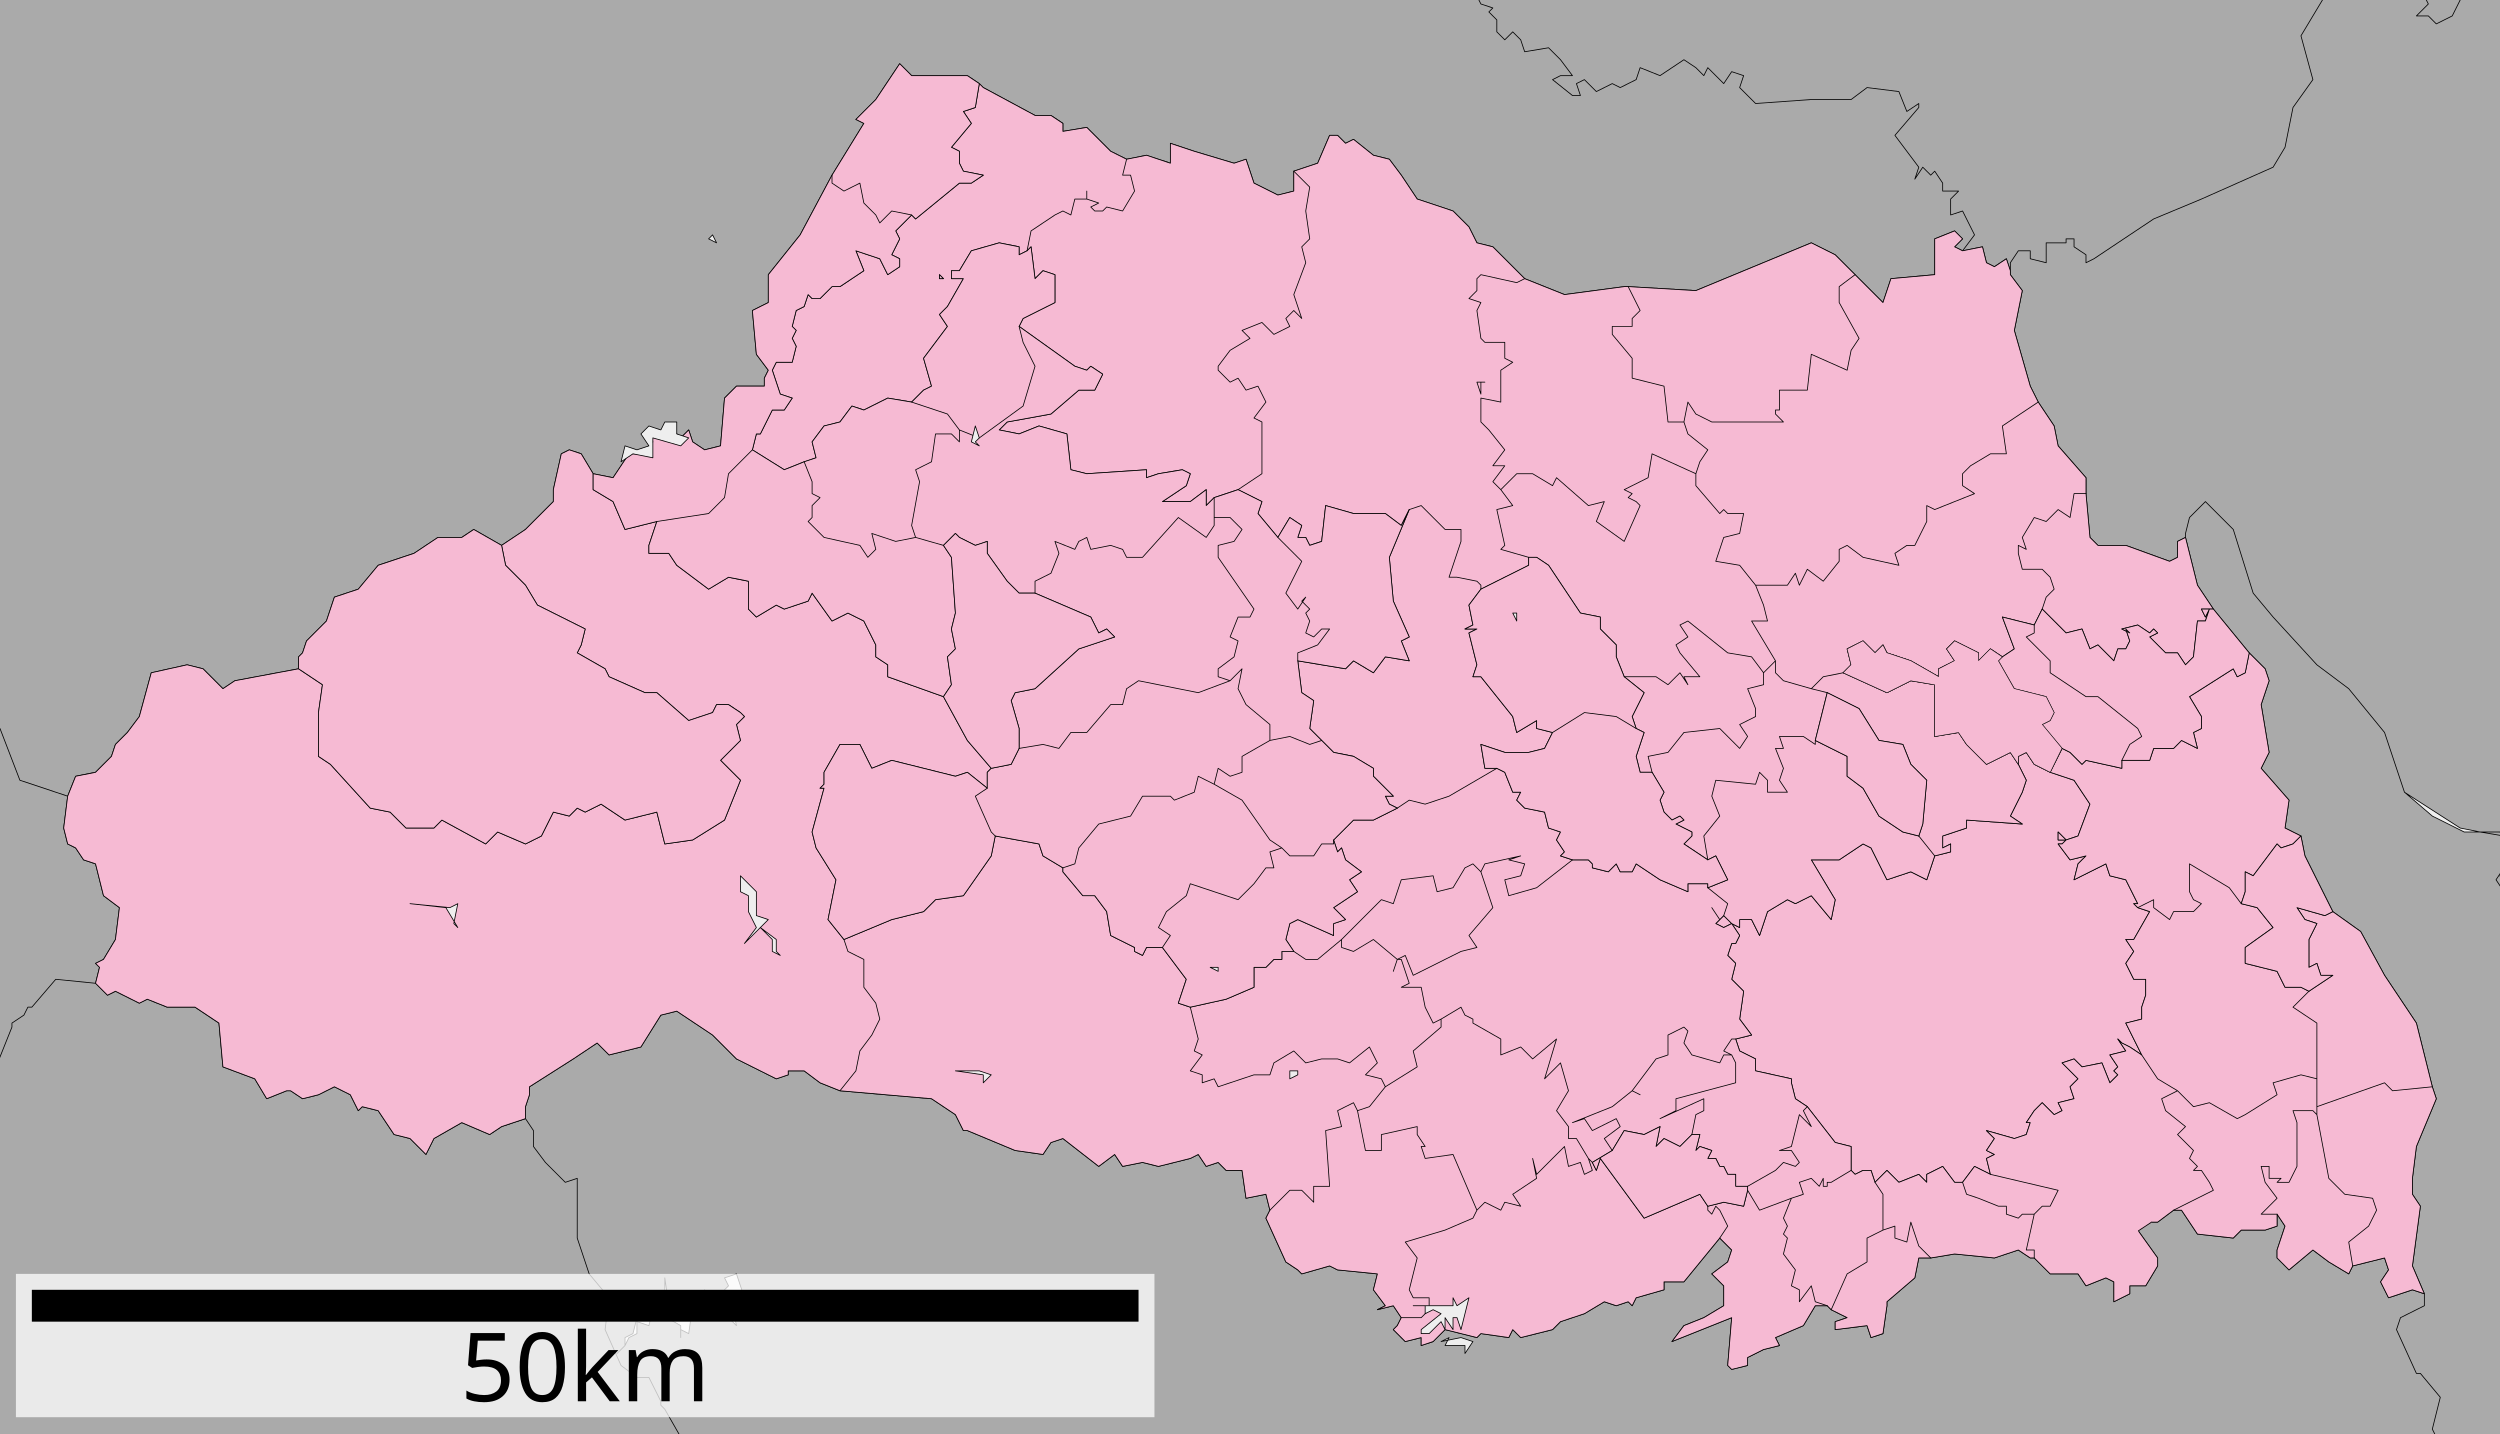
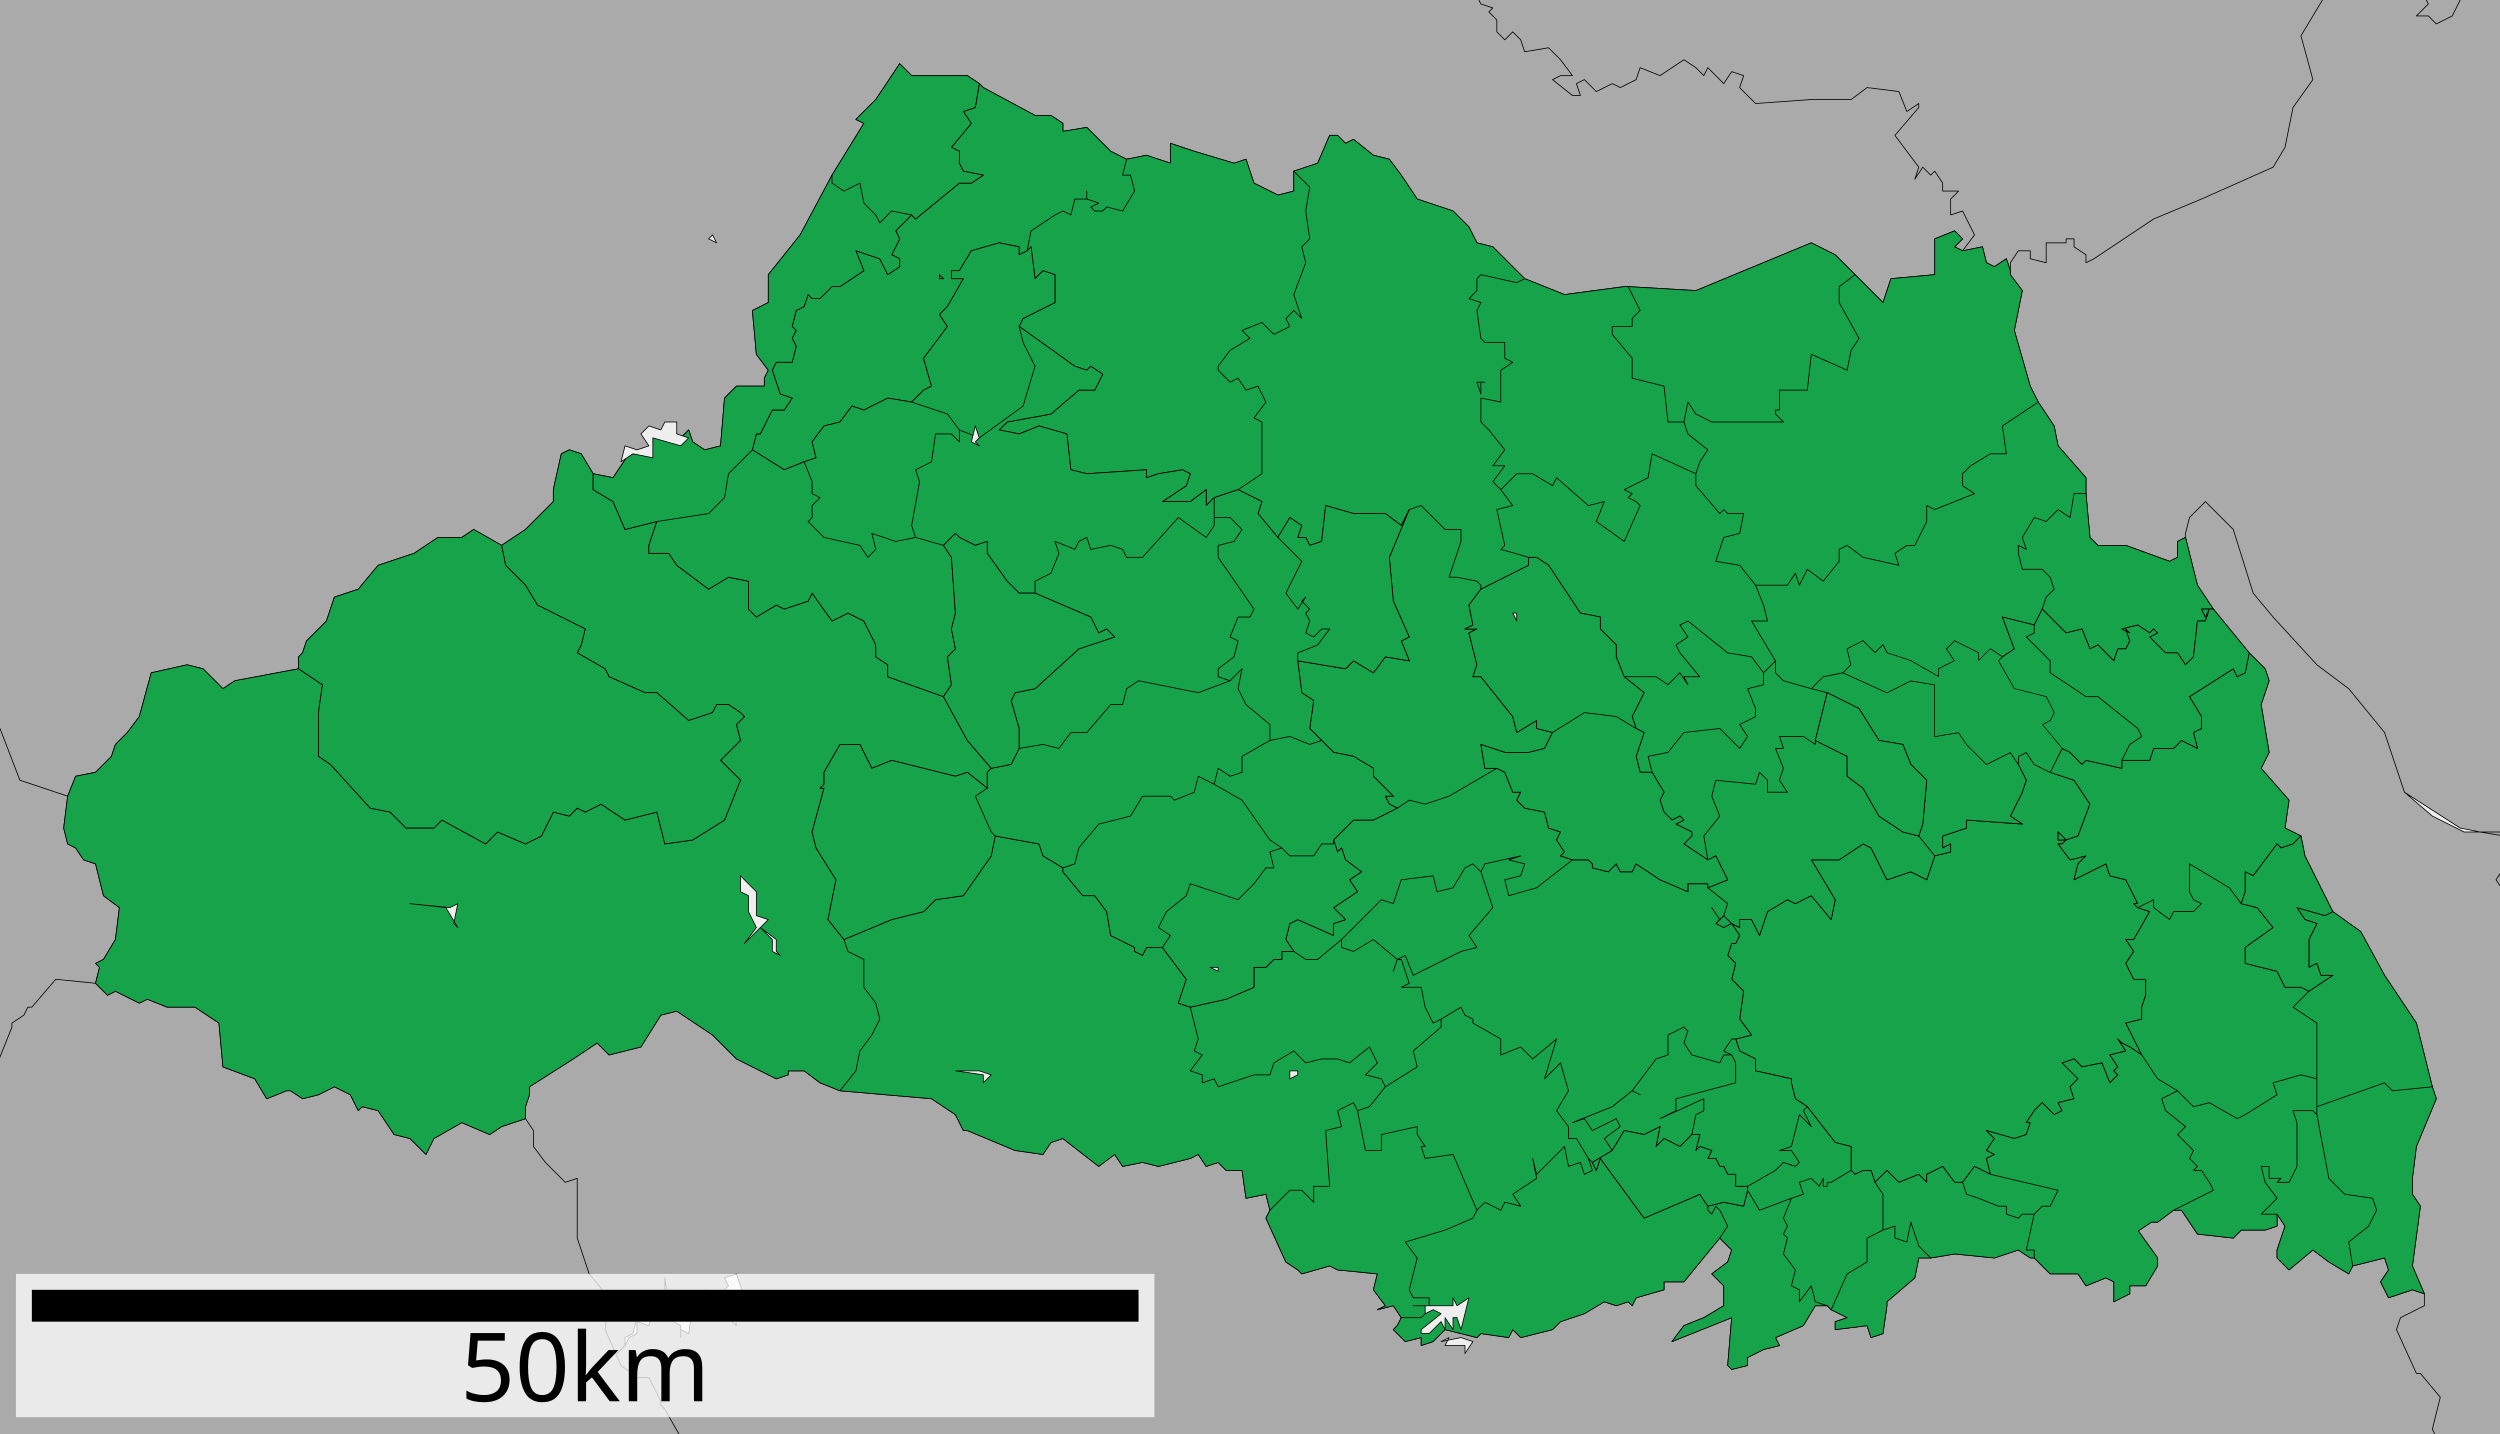
<svg xmlns="http://www.w3.org/2000/svg" width="628" height="360" version="1.1" id="svg3023">
  <defs id="defs3057" />
  <rect fill="#eeeeee" x="0" y="0" width="628" height="360" id="rect3029" />
  <g stroke="black" stroke-width="0.2" stroke-linejoin="round" id="g3031">
    <path fill="#aaaaaa" d="M616-1l2 1-2 4-4 2-2-2h-3l3-3-1-2h-25l-6 10 3 11-5 7-2 10-3 5-18 8-12 5-15 10-2 1v-2l-3-2v-2h-2v1h-5v5l-4-1v-2h-3l-2 3v2v1l3 4-2 10 4 14 2 4 4 6 1 5 7 8v4l1 11 2 2h7l11 4 2-1v-4l2-1v-1l1-4 4-4 7 7 5 16 5 6 11 12 8 6 9 11 5 15 14 9 5 1 6 1v1v-212zM629 218l-2 3 2 3zM609-1l1 2-3 3h3l2 2 4-2 2-4-2-1zM371-1l1 2 3 1-1 1 2 2v3l2 2 2-2 2 2 1 3 6-1 3 3 3 4h-3l-2 1 5 4h2l-1-3 2-1 3 3 4-2 2 1 4-2 1-3 5 2 6-4 3 2 2 2 1-2 4 4 2-3 3 1-1 3 4 4 14-1h10l4-3 8 1 2 5 3-2v1l-6 7 6 8-1 3 2-3 2 2 1-1 2 3v2h4l-2 2v4l3-1 1 2 2 4-3 4 5-1 1 4 2 1 3-2 1 3v-2l2-3h3v2l4 1v-5h5v-1h2v2l3 2v2l2-1 15-10 12-5 18-8 3-5 2-10 5-7-3-11 6-10zM-1 183h1l5 13 12 4 2-5 5-1 4-4 1-3 3-3 3-4 3-11 9-2 4 1 5 5 3-2 16-3v-3l1-1 1-3 5-5 2-6 6-2 5-6 9-3 6-4h6l3-2 7 4 6-4 7-7v-3l2-9 2-1 3 1 3 5 5 1 4-6h3l3-3-1-2 3 1 3-2 2 2 2-2 1 3 3 2 4-1 1-12 3-3h7v-2l1-2-3-4-1-11 4-2v-7l8-10 8-15 8-13-2-1 5-5 6-9 3 3h14l3 2 1 1 13 7h4l3 2v2l6-1 6 6 4 2 5-1 6 2v-5l3 1 3 1 10 3 3-1 2 6 6 3 4-1v-4v-1l6-2 3-7h2l2 2 2-1 5 4 4 1 3 4 4 6 9 3 4 4 2 4 4 1 8 8 10 4 15-2h1l17 1 29-12 6 3 5 5 7 7 2-6 11-1v-9l5-2 2 2-2 2 2 1 3-4-2-4-1-2-3 1v-4l2-2h-4v-2l-2-3-1 1-2-2-2 3 1-3-6-8 6-7v-1l-3 2-2-5-8-1-4 3h-10l-14 1-4-4 1-3-3-1-2 3-4-4-1 2-2-2-3-2-6 4-5-2-1 3-4 2-2-1-4 2-3-3-2 1 1 3h-2l-5-4 2-1h3l-3-4-3-3-6 1-1-3-2-2-2 2-2-2v-3l-2-2 1-1-3-1-1-2h-372zM629 223l-1-3 1-2v-7l-1-2h-5h-4l-8-4-7-6-5-15-9-11-8-6-11-12-5-6-5-16-7-7-4 4-1 4v1l3 12 4 6 9 11 4 4 1 3-2 6 2 12-2 4 7 8-1 7 4 2 1 5 7 14 7 5 6 11 8 12 4 16 1 3-5 12-1 8v4l2 3-2 15 3 7v3l-6 3-1 3 5 11h1l5 6-2 8 1 2h17zM612 361l-1-2 2-8-5-6h-1l-5-11 1-3 6-3v-3l-3-1-6 2-2-4 2-3-1-3-8 2-1 2-5-3-4-3-6 5-3-3v-2l2-6-2-3v3l-3 1h-6l-2 2-9-1-4-6h-2l-4 3h-2l-3 2 5 7v2l-3 5h-4v2l-4 2v-5l-2-1-5 2-2-3h-7l-4-4h-1l-3-2-6 2-10-1-6 1h-3l-1 5-7 6v1l-1 7-3 1-1-3-8 1v-2l3-1-4-2-1-1h-3l-3 5-7 3 1 2-4 1-4 2v2l-4 1-1-1 1-12-15 6 3-4 5-2 5-3v-5l-3-3 4-3 1-3-3-3-9 11h-5v2l-7 2-1 2-1-1-3 1-3-1-5 3-6 2-2 2-8 2-2-2-1 2-7-1-1 1-8-2-3 3-3 1v-2l-4 1-2-2-1-1 1-1 1-2-2-3-4 1 2-1-3-4 1-4-10-1-2-1-7 2-1-1-3-2-5-11 1-2-1-4-5 1-1-7h-4l-2-2-3 1-2-3-2 1-8 2-4-1-5 1-2-3-4 3-9-7-3 1-2 3-7-1-12-5h-1l-2-4-6-4-23-2-5-2-4-3h-4v1l-3 1-10-5-6-6-9-6-4 1-5 8-8 2-3-3-6 4-11 7v2l-1 3v3l2 3v4l3 4 5 5 3-1v15l3 9 5 6-1 8 4 9 4 3h3l3 6v1l1 1 4 7zM171 361l-4-7-1-1v-1l-3-6h-3l-4-3-4-9 1-8-5-6-3-9v-15l-3 1-5-5-3-4v-4l-2-3-6 2-3 2-7-3-7 4-2 4-1-1-3-3-4-1-4-6-4-1-1 1-2-4-4-2-4 2-4 1-3-2h-1l-5 2-3-5-8-3-1-11-6-4h-7l-5-2-2 1-6-3-2 1-3-3-10-1-6 7h-1l-1 2-3 2v1l-4 10v93zM-1 268l4-10v-1l3-2 1-2h1l6-7 10 1 1-4-1-1 2-1 3-5 1-8-4-3-2-8-3-1-2-3-2-1-1-4 1-8-12-4-5-13h-1z" id="path3033" />
-     <path fill="#f6bad3" d="M493 297l3-4 4 2-1-4 2-1-2-1 2-3-2-2 7 2 3-1 1-3h-1l2-3 2-2 3 3 2-1-1-2 4-1-1-3 2-2-4-4 3-1 2 2 5-1 2 5 2-2-1-1 1-1-2-3 4-1-2-3 1 1 2 1 3 2-4-8 4-1v-3l1-3v-4h-3l-2-4 2-3-2-3h2l4-7-3-1-1-1h1l-3-6-4-1-1-3-8 4 1-4 2-2-4 1-3-4h1l1-1h-2v-2l2 2 3-1 3-8-4-6-6-2-4-2-2-3-2 1v2l2 4-1 3-3 6 3 2-14-1v2l-6 2v3l2-1v2l-4 1-2 6-4-2-6 2-4-8-2-1-6 4h-7l6 10-1 5-5-6-4 2-2-1-5 3-2 6-2-4h-3v2l-2-1 2 3-1 2h-1l-1 3 2 2-1 4 3 3-1 7 3 4-4 1 1 3 4 2v3l9 2v1l1 4 3 2 7 9 4 1v6l1 1 2-1h2l1 3 3-3 3 3 5-2 2 2v-2l4-2 3 4zM433 230l-2 2 2 1 2-1z" id="path3035" />
-     <path fill="#f6bad3" d="M439 341l4-2 4-1-1-2 7-3 3-5h3l1 1 4 2-3 1v2l8-1 1 3 3-1 1-7v-1l7-6 1-5h3l6-1 10 1 6-2 3 2h1l4 4h7l2 3 5-2 2 1v5l4-2v-2h4l3-5v-2l-5-7 3-2h2l4-3h2l4 6 9 1 2-2h6l3-1v-3l2 3-2 6v2l3 3 6-5 4 3 5 3 1-2 8-2 1 3-2 3 2 4 6-2 3 1-3-7 2-15-2-3v-4l1-8 5-12-1-3-4-16-8-12-6-11-7-5-2 1-7-2 2 3 3 1-2 4v7l2-1 1 3h3l-6 4-2-1h-4l-2-4-8-2v-4l7-5-4-5-4-1 1-3v-5l2 1 6-8 1 1 3-1 2-2-4-2 1-7-7-8 2-4-2-12 2-6-1-3-4-4-1 5-2 1-1-2-11 7 3 5v3l-2 1 1 4-4-2-2 2h-5l-1 3h-7v2l-9-2-1 1-3-3-2-1-3 6 6 2 4 6-3 8-3 1-2-2v2h2l-1 1h-1l3 4 4-1-2 2-1 4 8-4 1 3 4 1 3 6h-1l1 1 3 1-4 7h-2l2 3-2 3 2 4h3v4l-1 3v3l-4 1 4 8-3-2-2-1-1-1 2 3-4 1 2 3-1 1 1 1-2 2-2-5-5 1-2-2-3 1 4 4-2 2 1 3-4 1 1 2-2 1-3-3-2 2-2 3h1l-1 3-3 1-7-2 2 2-2 3 2 1-2 1 1 4-4-2-3 4h-2l-3-4-4 2v2l-2-2-5 2-3-3-3 3-1-3h-2l-2 1-1-1v-6l-4-1-7-9-3-2-1-4v-1l-9-2v-3l-4-2-1-3 4-1-3-4 1-7-3-3 1-4-2-2 1-3h1l1-2-2-3-2 1-2-1 2-2 2 2 2 1v-2h3l2 4 2-6 5-3 2 1 4-2 5 6 1-5-6-10h7l6-4 2 1 4 8 6-2 4 2 2-6 4-1v-2l-2 1v-3l6-2v-2l14 1-3-2 3-6 1-3-2-4-2-3-6 3-5-5-2-3-6 1v-13l-6-1-6 3-11-5 2-2-1-4 4-2 3 3 2-2 1 2 6 2 7 4v-2l4-2-2-3 2-2 6 3v2l3-3 3 2 3-2-3-8 8 2 2-4 6 6 4-1 2 5 2-1 4 4 1-3h2l1-2-1-3 1 1-2-1 4-1 3 2 1-1 1 1-2 1 4 4h3l2 3 2-2 1-9h2l1-3-1 2-1-2h3l-4-6-3-12-2 1v4l-2 1-11-4h-7l-2-2-1-11v-4l-7-8-1-5-4-6-2-4-4-14 2-10-3-4v-1l-1-3-3 2-2-1-1-4-5 1-2-1 2-2-2-2-5 2v9l-11 1-2 6-7-7-5-5-6-3-29 12-17-1h-1l-15 2-10-4-8-8-4-1-2-4-4-4-9-3-4-6-3-4-4-1-5-4-2 1-2-2h-2l-3 7-6 2v1v4l-4 1-6-3-2-6-3 1-10-3-3-1-3-1v5l-6-2-5 1-4-2-6-6-6 1v-2l-3-2h-4l-13-7-1-1-1 6-3 1 2 3-5 6 2 1v3l1 2 5 1-3 2h-3l-11 9-1-1-4 4 1 2-2 4 2 1v2l-3 2-2-4-6-2 2 5-6 4h-2l-3 3h-2l-1-1-1 3-2 1-1 4 1 1-1 2 1 2-1 4h-4l-1 2 2 6 3 1-2 3h-3l-3 6h-1l-1 4 8 5 5-2 3-1-1-4 3-4 4-1 3-4 3 1 6-3 6 1 3-3 2-1-2-7 6-8-2-3 2-2 4-7h-3v-2h2l3-5 7-2 5 1v2l2-1 1-1 1 8 2-2 3 1v4v3l-8 4-1 2 14 10 3 1 1-1 3 2-2 4h-4l-7 6-11 2-2 2 5 1 5-2 7 2 1 9 4 1 15-1v2l3-1 6-1 2 1-1 3-6 4h7l4-3v4l2-2 6-2 6 3-1 3 5 6 3-5 3 2-1 3h2l1 2 3-1 1-9 7 2h8l4 3 2-4-5 12 1 11 4 9-2 1 2 5-6-1-3 4-5-3-2 2-12-2 1 8 3 2-1 7 3 3 3 3 5 1 5 3v2l5 5h-2l1 2 2 1-6 3h-5l-5 5 1 3 1-1 1 3 4 3-3 2 2 3-6 4 3 3-3 1v3l-9-4-2 1-1 4 2 3h-3v2h-2l-2 2h-3v5l-7 3-9 2-3-1 2-6-6-8h-4l-1 2-2-1v-1l-6-3-1-6-3-4h-3l-5-6v-1l-5-3-1-3-11-2-1 5-7 10-7 1-3 3-8 2-12 5-4-5 2-10-5-8-1-4 3-11h-1l1-1v-3l4-7h3h2l3 6 5-2 16 4 3-1 5 4v-4l1-1-6-7-6-11-14-5v-3l-3-2v-3l-3-6-4-2-4 2-5-7-1 2-6 2-2-1-5 3-2-2v-7l-5-1-5 3-8-6-2-3h-5v-2l2-6-8 2-3-7-5-3v-2v-2l-3-5-3-1-2 1-2 9v3l-7 7-6 4 1 5 5 5 3 5 12 6-1 4-1 2 7 4 1 2 9 4h3l8 7 6-2 1-2h3l3 2 1 1-2 2 1 4-5 5 5 5-4 10-8 5-7 1-2-8-8 2-6-4-4 2-2-1-2 2-4-1-3 6-4 2-7-3-3 3-11-6-2 2h-7l-4-4-5-1-10-11-3-2v-11l1-7-6-4-16 3-3 2-5-5-4-1-9 2-3 11-3 4-3 3-1 3-4 4-5 1-2 5-1 8 1 4 2 1 2 3 3 1 2 8 4 3-1 8-3 5-2 1 1 1-1 4 3 3 2-1 6 3 2-1 5 2h7l6 4 1 11 8 3 3 5 5-2h1l3 2 4-1 4-2 4 2 2 4 1-1 4 1 4 6 4 1 3 3 1 1 2-4 7-4 7 3 3-2 6-2v-3l1-3v-2l11-7 6-4 3 3 8-2 5-8 4-1 9 6 6 6 10 5 3-1v-1h4l4 3 5 2 23 2 6 4 2 4h1l12 5 7 1 2-3 3-1 9 7 4-3 2 3 5-1 4 1 8-2 2-1 2 3 3-1 2 2h4l1 7 5-1 1 4-1 2 5 11 3 2 1 1 7-2 2 1 10 1-1 4 3 4-2 1 4-1 2 3-1 2-1 1 1 1 2 2 4-1v2l3-1 3-3 8 2 1-1 7 1 1-2 2 2 8-2 2-2 6-2 5-3 3 1 3-1 1 1 1-2 7-2v-2h5l9-11 3 3-1 3-4 3 3 3v5l-5 3-5 2-3 4 15-6-1 12 1 1 4-1zM439 299l-1 4-5-1-4 1-2-3-14 6-11-15-1 3-1-2 5-3 3-5 5 1 4-2-1 5 2-2 4 2 3-3h2l-1 4 1-1 3 1-1 2h2l1 2h1l1 2h2v3h3zM429 216l2-1 3 6-5 2v-1h-5v2l-7-3-6-4-1 2h-3l-1-2-2 2-4-1v-1l-1-1h-4l-3-1 1-1-2-3 1-2-3-1-1-4-5-1-2-2 1-2h-2l-2-5-2-1h-3l-1-6 6 2h6l4-1 2-4-4-1v-2l-5 3-1-4-8-10h-2l1-3-2-8 2-1h-3l2-1-1-5 3-4 12-6v-2h2l3 2 8 12 5 1v3l4 4v3l2 5 5 4-3 6 1 3 2 1-2 6 1 4h3l3 5-1 2 1 3 2 2 2-1 1 1-2 1 4 2v1l-2 2zM482 210l-4-1-6-4-4-7-4-3v-5l-8-4 3-12 8 4 5 8 6 1 2 5 4 4-1 11zM236 69l1 1h-1z" id="path3037" />
-     <path fill="#f6bad3" d="M429 303l4-1 5 1 1-4v-1h-3v-3h-2l-1-2h-1l-1-2h-2l1-2-3-1-1 1 1-4h-2l-3 3-4-2-2 2 1-5-4 2-5-1-3 5-5 3 1 2 1-3 11 15 14-6zM315 248v-5h3l2-2h2v-2h3l-2-3 1-4 2-1 9 4v-3l3-1-3-3 6-4-2-3 3-2-4-3-1-3-1 1-1-3 5-5h5l6-3-2-1-1-2h2l-5-5v-2l-5-3-5-1-3-3-3-3 1-7-3-2-1-8 12 2 2-2 5 3 3-4 6 1-2-5 2-1-4-9-1-11 5-12-2 4-4-3h-8l-7-2-1 9-3 1-1-2h-2l1-3-3-2-3 5-5-6 1-3-6-3-6 2-2 2v-4l-4 3h-7l6-4 1-3-2-1-6 1-3 1v-2l-15 1-4-1-1-9-7-2-5 2-5-1 2-2 11-2 7-6h4l2-4-3-2-1 1-3-1-14-10 1-2 8-4v-3v-4l-3-1-2 2-1-8-1 1-2 1v-2l-5-1-7 2-3 5h-2v2h3l-4 7-2 2 2 3-6 8 2 7-2 1-3 3-6-1-6 3-3-1-3 4-4 1-3 4 1 4-3 1-5 2-8-5 1-4h1l3-6h3l2-3-3-1-2-6 1-2h4l1-4-1-2 1-2-1-1 1-4 2-1 1-3 1 1h2l3-3h2l6-4-2-5 6 2 2 4 3-2v-2l-2-1 2-4-1-2 4-4 1 1 11-9h3l3-2-5-1-1-2v-3l-2-1 5-6-2-3 3-1 1-6-3-2h-14l-3-3-6 9-5 5 2 1-8 13-8 15-8 10v7l-4 2 1 11 3 4-1 2v2h-7l-3 3-1 12-4 1-3-2-1-3-2 2-2-2-3 2-3-1 1 2-3 3h-3l-4 6-5-1v2v2l5 3 3 7 8-2-2 6v2h5l2 3 8 6 5-3 5 1v7l2 2 5-3 2 1 6-2 1-2 5 7 4-2 4 2 3 6v3l3 2v3l14 5 2-3-1-7 2-2-1-5 1-4-1-14-2-3 3-3 1 1 4 2 3-1v3l5 7 3 3h4l14 6 2 4 2-1 2 2-9 3-11 10-5 1-1 2 2 7v5l-2 4-5 1-1 1v4l-5-4-3 1-16-4-5 2-3-6h-2h-3l-4 7v3l-1 1h1l-3 11 1 4 5 8-2 10 4 5 12-5 8-2 3-3 7-1 7-10 1-5 11 2 1 3 5 3v1l5 6h3l3 4 1 6 6 3v1l2 1 1-2h4l6 8-2 6 3 1 9-2zM580 249l6-4h-3l-1-3-2 1v-7l2-4-3-1-2-3 7 2 2-1-7-14-1-5-2 2-3 1-1-1-6 8-2-1v5l-1 3 4 1 4 5-7 5v4l8 2 2 4h4zM429 223l5-2-3-6-2 1-6-4 2-2v-1l-4-2 2-1-1-1-2 1-2-2-1-3 1-2-3-5h-3l-1-4 2-6-2-1-1-3 3-6-5-4-2-5v-3l-4-4v-3l-5-1-8-12-3-2h-2v2l-12 6-3 4 1 5-2 1h3l-2 1 2 8-1 3h2l8 10 1 4 5-3v2l4 1-2 4-4 1h-6l-6-2 1 6h3l2 1 2 5h2l-1 2 2 2 5 1 1 4 3 1-1 2 2 3-1 1 3 1h4l1 1v1l4 1 2-2 1 2h3l1-2 6 4 7 3v-2h5zM482 210l1-3 1-11-4-4-2-5-6-1-5-8-8-4-3 12 8 4v5l4 3 4 7 6 4zM515 194l3-6 2 1 3 3 1-1 9 2v-2h7l1-3h5l2-2 4 2-1-4 2-1v-3l-3-5 11-7 1 2 2-1 1-5-9-11h-3l1 2 1-2-1 3h-2l-1 9-2 2-2-3h-3l-4-4 2-1-1-1-1 1-3-2-4 1 2 1-1-1 1 3-1 2h-2l-1 3-4-4-2 1-2-5-4 1-6-6-2 4-8-2 3 8-3 2-3-2-3 3v-2l-6-3-2 2 2 3-4 2v2l-7-4-6-2-1-2-2 2-3-3-4 2 1 4-2 2 11 5 6-3 6 1v13l6-1 2 3 5 5 6-3 2 3v-2l2-1 2 3zM75 168l6 4-1 7v11l3 2 10 11 5 1 4 4h7l2-2 11 6 3-3 7 3 4-2 3-6 4 1 2-2 2 1 4-2 6 4 8-2 2 8 7-1 8-5 4-10-5-5 5-5-1-4 2-2-1-1-3-2h-3l-1 2-6 2-8-7h-3l-9-4-1-2-7-4 1-2 1-4-12-6-3-5-5-5-1-5-7-4-3 2h-6l-6 4-9 3-5 6-6 2-2 6-5 5-1 3-1 1zM236 69v1h1z" id="path3039" />
-     <path fill="#f6bad3" d="M256 188v-5l-2-7 1-2 5-1 11-10 9-3-2-2-2 1-2-4-14-6h-4l-3-3-5-7v-3l-3 1-4-2-1-1-3 3 2 3 1 14-1 4 1 5-2 2 1 7-2 3 6 11 6 7 5-1z" id="path3041" />
+     <path fill="#16a34a" d="M493 297l3-4 4 2-1-4 2-1-2-1 2-3-2-2 7 2 3-1 1-3h-1l2-3 2-2 3 3 2-1-1-2 4-1-1-3 2-2-4-4 3-1 2 2 5-1 2 5 2-2-1-1 1-1-2-3 4-1-2-3 1 1 2 1 3 2-4-8 4-1v-3l1-3v-4h-3l-2-4 2-3-2-3h2l4-7-3-1-1-1h1l-3-6-4-1-1-3-8 4 1-4 2-2-4 1-3-4h1l1-1h-2v-2l2 2 3-1 3-8-4-6-6-2-4-2-2-3-2 1v2l2 4-1 3-3 6 3 2-14-1v2l-6 2v3l2-1v2l-4 1-2 6-4-2-6 2-4-8-2-1-6 4h-7l6 10-1 5-5-6-4 2-2-1-5 3-2 6-2-4h-3v2l-2-1 2 3-1 2h-1l-1 3 2 2-1 4 3 3-1 7 3 4-4 1 1 3 4 2v3l9 2v1l1 4 3 2 7 9 4 1v6l1 1 2-1h2l1 3 3-3 3 3 5-2 2 2v-2l4-2 3 4zM433 230l-2 2 2 1 2-1z" id="path3035" />
+     <path fill="#16a34a" d="M439 341l4-2 4-1-1-2 7-3 3-5h3l1 1 4 2-3 1v2l8-1 1 3 3-1 1-7v-1l7-6 1-5h3l6-1 10 1 6-2 3 2h1l4 4h7l2 3 5-2 2 1v5l4-2v-2h4l3-5v-2l-5-7 3-2h2l4-3h2l4 6 9 1 2-2h6l3-1v-3l2 3-2 6v2l3 3 6-5 4 3 5 3 1-2 8-2 1 3-2 3 2 4 6-2 3 1-3-7 2-15-2-3v-4l1-8 5-12-1-3-4-16-8-12-6-11-7-5-2 1-7-2 2 3 3 1-2 4v7l2-1 1 3h3l-6 4-2-1h-4l-2-4-8-2v-4l7-5-4-5-4-1 1-3v-5l2 1 6-8 1 1 3-1 2-2-4-2 1-7-7-8 2-4-2-12 2-6-1-3-4-4-1 5-2 1-1-2-11 7 3 5v3l-2 1 1 4-4-2-2 2h-5l-1 3h-7v2l-9-2-1 1-3-3-2-1-3 6 6 2 4 6-3 8-3 1-2-2v2h2l-1 1h-1l3 4 4-1-2 2-1 4 8-4 1 3 4 1 3 6h-1l1 1 3 1-4 7h-2l2 3-2 3 2 4h3v4l-1 3v3l-4 1 4 8-3-2-2-1-1-1 2 3-4 1 2 3-1 1 1 1-2 2-2-5-5 1-2-2-3 1 4 4-2 2 1 3-4 1 1 2-2 1-3-3-2 2-2 3h1l-1 3-3 1-7-2 2 2-2 3 2 1-2 1 1 4-4-2-3 4h-2l-3-4-4 2v2l-2-2-5 2-3-3-3 3-1-3h-2l-2 1-1-1v-6l-4-1-7-9-3-2-1-4v-1l-9-2v-3l-4-2-1-3 4-1-3-4 1-7-3-3 1-4-2-2 1-3h1l1-2-2-3-2 1-2-1 2-2 2 2 2 1v-2h3l2 4 2-6 5-3 2 1 4-2 5 6 1-5-6-10h7l6-4 2 1 4 8 6-2 4 2 2-6 4-1v-2l-2 1v-3l6-2v-2l14 1-3-2 3-6 1-3-2-4-2-3-6 3-5-5-2-3-6 1v-13l-6-1-6 3-11-5 2-2-1-4 4-2 3 3 2-2 1 2 6 2 7 4v-2l4-2-2-3 2-2 6 3v2l3-3 3 2 3-2-3-8 8 2 2-4 6 6 4-1 2 5 2-1 4 4 1-3h2l1-2-1-3 1 1-2-1 4-1 3 2 1-1 1 1-2 1 4 4h3l2 3 2-2 1-9h2l1-3-1 2-1-2h3l-4-6-3-12-2 1v4l-2 1-11-4h-7l-2-2-1-11v-4l-7-8-1-5-4-6-2-4-4-14 2-10-3-4v-1l-1-3-3 2-2-1-1-4-5 1-2-1 2-2-2-2-5 2v9l-11 1-2 6-7-7-5-5-6-3-29 12-17-1h-1l-15 2-10-4-8-8-4-1-2-4-4-4-9-3-4-6-3-4-4-1-5-4-2 1-2-2h-2l-3 7-6 2v1v4l-4 1-6-3-2-6-3 1-10-3-3-1-3-1v5l-6-2-5 1-4-2-6-6-6 1v-2l-3-2h-4l-13-7-1-1-1 6-3 1 2 3-5 6 2 1v3l1 2 5 1-3 2h-3l-11 9-1-1-4 4 1 2-2 4 2 1v2l-3 2-2-4-6-2 2 5-6 4h-2l-3 3h-2l-1-1-1 3-2 1-1 4 1 1-1 2 1 2-1 4h-4l-1 2 2 6 3 1-2 3h-3l-3 6h-1l-1 4 8 5 5-2 3-1-1-4 3-4 4-1 3-4 3 1 6-3 6 1 3-3 2-1-2-7 6-8-2-3 2-2 4-7h-3v-2h2l3-5 7-2 5 1v2l2-1 1-1 1 8 2-2 3 1v4v3l-8 4-1 2 14 10 3 1 1-1 3 2-2 4h-4l-7 6-11 2-2 2 5 1 5-2 7 2 1 9 4 1 15-1v2l3-1 6-1 2 1-1 3-6 4h7l4-3v4l2-2 6-2 6 3-1 3 5 6 3-5 3 2-1 3h2l1 2 3-1 1-9 7 2h8l4 3 2-4-5 12 1 11 4 9-2 1 2 5-6-1-3 4-5-3-2 2-12-2 1 8 3 2-1 7 3 3 3 3 5 1 5 3v2l5 5h-2l1 2 2 1-6 3h-5l-5 5 1 3 1-1 1 3 4 3-3 2 2 3-6 4 3 3-3 1v3l-9-4-2 1-1 4 2 3h-3v2h-2l-2 2h-3v5l-7 3-9 2-3-1 2-6-6-8h-4l-1 2-2-1v-1l-6-3-1-6-3-4h-3l-5-6v-1l-5-3-1-3-11-2-1 5-7 10-7 1-3 3-8 2-12 5-4-5 2-10-5-8-1-4 3-11h-1l1-1v-3l4-7h3h2l3 6 5-2 16 4 3-1 5 4v-4l1-1-6-7-6-11-14-5v-3l-3-2v-3l-3-6-4-2-4 2-5-7-1 2-6 2-2-1-5 3-2-2v-7l-5-1-5 3-8-6-2-3h-5v-2l2-6-8 2-3-7-5-3v-2v-2l-3-5-3-1-2 1-2 9v3l-7 7-6 4 1 5 5 5 3 5 12 6-1 4-1 2 7 4 1 2 9 4h3l8 7 6-2 1-2h3l3 2 1 1-2 2 1 4-5 5 5 5-4 10-8 5-7 1-2-8-8 2-6-4-4 2-2-1-2 2-4-1-3 6-4 2-7-3-3 3-11-6-2 2h-7l-4-4-5-1-10-11-3-2v-11l1-7-6-4-16 3-3 2-5-5-4-1-9 2-3 11-3 4-3 3-1 3-4 4-5 1-2 5-1 8 1 4 2 1 2 3 3 1 2 8 4 3-1 8-3 5-2 1 1 1-1 4 3 3 2-1 6 3 2-1 5 2h7l6 4 1 11 8 3 3 5 5-2h1l3 2 4-1 4-2 4 2 2 4 1-1 4 1 4 6 4 1 3 3 1 1 2-4 7-4 7 3 3-2 6-2v-3l1-3v-2l11-7 6-4 3 3 8-2 5-8 4-1 9 6 6 6 10 5 3-1v-1h4l4 3 5 2 23 2 6 4 2 4h1l12 5 7 1 2-3 3-1 9 7 4-3 2 3 5-1 4 1 8-2 2-1 2 3 3-1 2 2h4l1 7 5-1 1 4-1 2 5 11 3 2 1 1 7-2 2 1 10 1-1 4 3 4-2 1 4-1 2 3-1 2-1 1 1 1 2 2 4-1v2l3-1 3-3 8 2 1-1 7 1 1-2 2 2 8-2 2-2 6-2 5-3 3 1 3-1 1 1 1-2 7-2v-2h5l9-11 3 3-1 3-4 3 3 3v5l-5 3-5 2-3 4 15-6-1 12 1 1 4-1zM439 299l-1 4-5-1-4 1-2-3-14 6-11-15-1 3-1-2 5-3 3-5 5 1 4-2-1 5 2-2 4 2 3-3h2l-1 4 1-1 3 1-1 2h2l1 2h1l1 2h2v3h3zM429 216l2-1 3 6-5 2v-1h-5v2l-7-3-6-4-1 2h-3l-1-2-2 2-4-1v-1l-1-1h-4l-3-1 1-1-2-3 1-2-3-1-1-4-5-1-2-2 1-2h-2l-2-5-2-1h-3l-1-6 6 2h6l4-1 2-4-4-1v-2l-5 3-1-4-8-10h-2l1-3-2-8 2-1h-3l2-1-1-5 3-4 12-6v-2h2l3 2 8 12 5 1v3l4 4v3l2 5 5 4-3 6 1 3 2 1-2 6 1 4h3l3 5-1 2 1 3 2 2 2-1 1 1-2 1 4 2v1l-2 2zM482 210l-4-1-6-4-4-7-4-3v-5l-8-4 3-12 8 4 5 8 6 1 2 5 4 4-1 11zM236 69l1 1h-1z" id="path3037" />
+     <path fill="#16a34a" d="M429 303l4-1 5 1 1-4v-1h-3v-3h-2l-1-2h-1l-1-2h-2l1-2-3-1-1 1 1-4h-2l-3 3-4-2-2 2 1-5-4 2-5-1-3 5-5 3 1 2 1-3 11 15 14-6zM315 248v-5h3l2-2h2v-2h3l-2-3 1-4 2-1 9 4v-3l3-1-3-3 6-4-2-3 3-2-4-3-1-3-1 1-1-3 5-5h5l6-3-2-1-1-2h2l-5-5v-2l-5-3-5-1-3-3-3-3 1-7-3-2-1-8 12 2 2-2 5 3 3-4 6 1-2-5 2-1-4-9-1-11 5-12-2 4-4-3h-8l-7-2-1 9-3 1-1-2h-2l1-3-3-2-3 5-5-6 1-3-6-3-6 2-2 2v-4l-4 3h-7l6-4 1-3-2-1-6 1-3 1v-2l-15 1-4-1-1-9-7-2-5 2-5-1 2-2 11-2 7-6h4l2-4-3-2-1 1-3-1-14-10 1-2 8-4v-3v-4l-3-1-2 2-1-8-1 1-2 1v-2l-5-1-7 2-3 5h-2v2h3l-4 7-2 2 2 3-6 8 2 7-2 1-3 3-6-1-6 3-3-1-3 4-4 1-3 4 1 4-3 1-5 2-8-5 1-4h1l3-6h3l2-3-3-1-2-6 1-2h4l1-4-1-2 1-2-1-1 1-4 2-1 1-3 1 1h2l3-3h2l6-4-2-5 6 2 2 4 3-2v-2l-2-1 2-4-1-2 4-4 1 1 11-9h3l3-2-5-1-1-2v-3l-2-1 5-6-2-3 3-1 1-6-3-2h-14l-3-3-6 9-5 5 2 1-8 13-8 15-8 10v7l-4 2 1 11 3 4-1 2v2h-7l-3 3-1 12-4 1-3-2-1-3-2 2-2-2-3 2-3-1 1 2-3 3h-3l-4 6-5-1v2v2l5 3 3 7 8-2-2 6v2h5l2 3 8 6 5-3 5 1v7l2 2 5-3 2 1 6-2 1-2 5 7 4-2 4 2 3 6v3l3 2v3l14 5 2-3-1-7 2-2-1-5 1-4-1-14-2-3 3-3 1 1 4 2 3-1v3l5 7 3 3h4l14 6 2 4 2-1 2 2-9 3-11 10-5 1-1 2 2 7v5l-2 4-5 1-1 1v4l-5-4-3 1-16-4-5 2-3-6h-2h-3l-4 7v3l-1 1h1l-3 11 1 4 5 8-2 10 4 5 12-5 8-2 3-3 7-1 7-10 1-5 11 2 1 3 5 3v1l5 6h3l3 4 1 6 6 3v1l2 1 1-2h4l6 8-2 6 3 1 9-2zM580 249l6-4h-3l-1-3-2 1v-7l2-4-3-1-2-3 7 2 2-1-7-14-1-5-2 2-3 1-1-1-6 8-2-1v5l-1 3 4 1 4 5-7 5v4l8 2 2 4h4zM429 223l5-2-3-6-2 1-6-4 2-2v-1l-4-2 2-1-1-1-2 1-2-2-1-3 1-2-3-5h-3l-1-4 2-6-2-1-1-3 3-6-5-4-2-5v-3l-4-4v-3l-5-1-8-12-3-2h-2v2l-12 6-3 4 1 5-2 1h3l-2 1 2 8-1 3h2l8 10 1 4 5-3v2l4 1-2 4-4 1h-6l-6-2 1 6h3l2 1 2 5h2l-1 2 2 2 5 1 1 4 3 1-1 2 2 3-1 1 3 1h4l1 1v1l4 1 2-2 1 2h3l1-2 6 4 7 3v-2h5zM482 210l1-3 1-11-4-4-2-5-6-1-5-8-8-4-3 12 8 4v5l4 3 4 7 6 4zM515 194l3-6 2 1 3 3 1-1 9 2v-2h7l1-3h5l2-2 4 2-1-4 2-1v-3l-3-5 11-7 1 2 2-1 1-5-9-11h-3l1 2 1-2-1 3h-2l-1 9-2 2-2-3h-3l-4-4 2-1-1-1-1 1-3-2-4 1 2 1-1-1 1 3-1 2h-2l-1 3-4-4-2 1-2-5-4 1-6-6-2 4-8-2 3 8-3 2-3-2-3 3v-2l-6-3-2 2 2 3-4 2v2l-7-4-6-2-1-2-2 2-3-3-4 2 1 4-2 2 11 5 6-3 6 1v13l6-1 2 3 5 5 6-3 2 3v-2l2-1 2 3zM75 168l6 4-1 7v11l3 2 10 11 5 1 4 4h7l2-2 11 6 3-3 7 3 4-2 3-6 4 1 2-2 2 1 4-2 6 4 8-2 2 8 7-1 8-5 4-10-5-5 5-5-1-4 2-2-1-1-3-2h-3l-1 2-6 2-8-7h-3l-9-4-1-2-7-4 1-2 1-4-12-6-3-5-5-5-1-5-7-4-3 2h-6l-6 4-9 3-5 6-6 2-2 6-5 5-1 3-1 1zM236 69v1h1z" id="path3039" />
+     <path fill="#16a34a" d="M256 188v-5l-2-7 1-2 5-1 11-10 9-3-2-2-2 1-2-4-14-6h-4l-3-3-5-7v-3l-3 1-4-2-1-1-3 3 2 3 1 14-1 4 1 5-2 2 1 7-2 3 6 11 6 7 5-1z" id="path3041" />
    <path fill="none" stroke-linecap="round" d="M311 123l6-4v-13l-2-1 3-4-2-4-3 1-2-3-2 1-3-3v-1l3-4 5-3-2-2 5-2 3 3 4-2-1-2 2-2 2 2-2-6 3-8-1-4 2-2-1-7 1-6-4-4M283 40l-1 4h2l1 4-3 5-4-1-1 1h-2l-1-1 2-1-3-1v-2v2h-3l-1 4-2-1-2 1-6 4-1 5M383 70l-2 1-9-2-1 1v3l-2 2 3 1-1 2 1 7 1 1h5v4l2 1-3 2v8l-5-1v6l2 2 4 5-3 4h3l-3 4 2 2 4-4h4l5 3 1-2 8 7 4-1-2 5 7 5 4-9-1-1-2-1 1-1-2-1 6-3 1-6 11 5 1-3 2-3-5-4-1-3h-4l-1-9-8-2v-5l-5-6v-2h5v-2l2-2-3-6M466 69l-4 3v4l5 9-2 3-1 5-9-4-1 9h-7v5h-1v1l2 2h-18l-4-2-2-3-1 5M371 96l1 3v-3h1h-2M512 101l-9 6 1 7h-4l-5 3-2 2v3l3 2-10 4-2-1v4l-3 6h-2l-3 2 1 3-9-2-4-3-2 1v3l-4 5-4-3-2 4-1-3-2 3h-8l2 5 1 4h-4l6 10v3l2 2 7 2 3-3 5-1M524 124h-3l-1 6-3-2-3 3-3-1-3 5 1 3-2-1v2l1 4h2h3l2 2 1 3-2 2-1 3M377 123l3 4-4 1 2 9-1 1 7 2M372 148v-1l-1-1-5-1h-2l3-9v-3h-4l-6-6-3 1M426 119v3l6 7 1-1 1 1h4l-1 5-4 1-2 6 6 1 4 5M446 166l-3 3v3l-4 1 2 5v2l-4 2 2 3-2 3-5-5-9 1-4 5-5 1 1 4M443 169l-3-4-6-1-10-8-2 1 2 3-3 2 1 2 5 6h-4l1 2-2-3-3 3-3-2h-8M455 173l4 1M456 186v1l-3-2h-6l1 3h-2l2 5-1 3 2 3h-5v-1v-2l-2-2-1 3-10-1-1 4 2 5-4 5 1 6M376 193l-12 7-6 2-4-1-3 2M486 215l-4-5M395 216l-9 7-7 2-1-4 4-1 1-3-4-1 3-1-9 2-1 2 3 9-6 7 2 3-4 1-12 6-2-5-2 1-1 3 1-3h1l2 6-2 1h5l1 5 2 4 2-1 5-3 1 2 2 1v1l7 4v4l5-2 3 3 6-5-3 10 4-4 2 7-3 5 3 4v3h2l3 5 1 1M372 219l-2-2-2 1-3 5-4 1-1-4-8 1-2 6-3-1-2 2-8 8v2l3 1 5-3 6 5M563 227l-3-4-10-6v7l1 2 2 1-2 2h-5l-1 2-4-3v-2l-4 2M433 230l1-3-5-4M430 228l2 3-2-3M337 236l-6 5h-3l-3-2M299 253l2 8-1 3 2 1-3 4 3 1v2l3-1 1 2 9-3h4l1-3 5-3 3 3 4-1h4l3 1 5-4 2 4-3 3 4 1 1 2 8-5-1-4 7-6v-2M436 261h-1l-2 3 2 1 1 2v5l-15 4v3l-4 2 11-5v3l-2 1-1 5M435 265h-2l-1 2-7-2-2-3 1-3-1-1-4 2v5l-3 1-6 8 2 1-2-1-5 4-10 4 3-1 2 3 6-3 1 2-4 3 2 3M212 236l1 3 4 2v7l3 4 1 4-2 4-3 4-1 5-4 5M580 249l-4 4 6 4v14v7l17-6 2 2 10-1M582 271l-4-1-7 2 1 3-8 5-2 1-7-4-4 1-4-4-5-3-4-6M348 273l-4 5-3 1 2 10h4v-4l9-2v2l2 3h-1l1 3 7-1 6 14 2-2 4 2 1-2 4 1-2-3 6-4-1-5 1 4 7-7 1 5 3-1 1 3 2-1-1-3M582 278v2l3 16 4 4 7 1 1 3-2 4-5 4 1 6M582 280l-1-1h-5l1 3v11l-2 4h-3l1-1h-3v-3h-2l1 4 3 4-4 4h4M454 278l-1 1 2 4-3-3-2 8-3 1h3l2 3-1 1-3-1-2 2-7 4M500 295l17 4-2 4h-2l-2 2h-3l-1 1-3-1v-2h-2l-5-2-3-1-1-3M547 274l-4 2 1 3 5 4-2 2 4 4-1 2 2 2-1 1h2l2 3 1 2-10 5M341 279l-1-2-4 2 1 4-4 1 1 14h-4v4l-3-3h-3l-5 5M465 294l-5 3h-1v1h-1v-2l-1 2-2-2-3 1 1 3-3 1-2 5 1 2-1 2 1 1-1 4 3 4-1 4 2 1v3l3-4 1 4 3 1M450 301l-8 3-3-5M429 303v1l1 1 1-2 1 1 2 4-2 3M540 307l-5-7 1-6-2-3h1v-3l-5 1v2l-5-3-1 1 1 15 2 2 4 2 1-2 3 1 2 2M371 304l-1 2-7 3-10 3 3 4-2 8 1 2h4v3l-2 2h-5M485 316l-3-3-2-6-1 5-3-1v-3l-3 1v-9l-2-3M511 316v-2h-2l2-9M460 329l4-9 5-3v-6l4-2M229 54l-5-1-3 3-1-2-3-3-1-5-4 2-3-2v-2M256 82l1 4 3 6-3 10-11 8-5-2v3l-2-2h-4l-1 7-4 2 1 3-2 11 1 3 7 2M241 108l-3-4-9-3M189 113l-6 6-1 6-4 4-13 2M230 135l-5 1-6-2 1 4-2 2-2-3-9-2-4-4 1-1v-3l2-2-2-1v-3l-2-5M305 125v5h4l3 3-2 3-4 1v3l9 13-1 2h-3l-2 5 2 1-1 4-4 3v2l3 1 3-3-1 5 2 4 6 5v4l5-1 5 2 3-1M305 130v2l-2 3-7-5-9 10h-4l-1-2-3-1-5 1-1-3-2 1-1 2-5-2 1 3-2 5-4 2v3M321 135l6 6-4 8 3 4 2-3-1 1 2 2-1 1 1 2-1 3 2 1 2-2h2l-3 4-5 2v2M533 191l2-4 3-2-1-2-10-8h-3l-9-6v-3l-6-6 2-1v-2M518 188l-5-6 2-1 1-2-2-4-8-2-4-7 1-1M411 183l-5-3-8-1-8 5M309 171l-8 3-15-3-3 2-1 4h-3l-6 7h-4l-3 4-4-1-6 1M319 186l-7 4v4l-3 1-3-2-1 4 7 4 7 10 3 2 2 2h6l2-3h3v-1M250 210l-1-1-4-9 3-2M305 197l-4-2-1 4-5 2-1-1h-7l-3 5-4 1-4 1-5 6-1 4-3 1M322 213l-3 1 1 4h-2l-3 4-4 4-12-4-1 3-5 4-2 4 3 2-2 3" id="path3043" />
    <path fill="#eeeeee" d="M180 61l-1-2-1 1zM160 113l-3-1-1 4 3-2 5 1v-5l7 2 2-2-3-1v-3h-3l-1 2-3-1-2 2 2 3zM112 228l3 5-1-1 1-5-2 1-10-1zM189 231l1 2-3 4 4-4 3 3v3l2 1-1-1v-3l-4-3 2-2-3-1v-6l-4-4v4l2 1v4zM365 328h-10h3v2l2-1 2 1-5 4v1h2l3-3 1 2v-3l2 3v-3h1l1 3 2-8-3 2-1-2zM326 269h-2v2l2-1zM246 269h-6l7 1v2l2-2zM306 243h-2l2 1zM381 154h-1l1 2zM246 110l-1-3-1 4 2 1-1-1zM367 336l-5 1 2-1-1 2h5v2l2-3zM172 327l-2 2-2-1-1-7v7l4 1v2l-7-4-3 4-2-2-3 1-3-4-2 2-3-3h-3h3l2 4 3-1 2 3h5l-1 4-2 1v2l-2 2 2-2 1-2 2-1v-3l3 1 1-4 7 4v3v-2l2 1 1-7 1 2 2-2 2 2 1-2h3v3l2 2-1-5 1-1 2 3v-4l-2-6-3 1 1 2-1 1 1 2-3-1-3 1v-2l-1 3-1-2 1 3-2-2z" id="path3045" />
-     <path style="fill:none;stroke:#f6bad3;stroke-width:0.8;stroke-linecap:butt;stroke-linejoin:miter;stroke-opacity:1;stroke-miterlimit:4;stroke-dasharray:none;fill-opacity:1" d="m 536.959,308.967 -1.955,-1.955 -3.017,-1.028 -1.011,2.006 -4.011,-2.006 -1.972,-2.006 -0.994,-15 0.994,-0.994 4.989,3 0.034,-1.989 4.955,-1.011 0.034,3.017 -1.028,0.017 2.006,2.966 -0.978,6 4.955,7.011 z" id="path3061" />
+     <path style="fill:none;stroke:#16a34a;stroke-width:0.8;stroke-linecap:butt;stroke-linejoin:miter;stroke-opacity:1;stroke-miterlimit:4;stroke-dasharray:none;fill-opacity:1" d="m 536.959,308.967 -1.955,-1.955 -3.017,-1.028 -1.011,2.006 -4.011,-2.006 -1.972,-2.006 -0.994,-15 0.994,-0.994 4.989,3 0.034,-1.989 4.955,-1.011 0.034,3.017 -1.028,0.017 2.006,2.966 -0.978,6 4.955,7.011 z" id="path3061" />
    <path style="fill:none;stroke:#000000;stroke-width:0.218;stroke-linecap:butt;stroke-linejoin:miter;stroke-miterlimit:4;stroke-opacity:1;stroke-dasharray:none" d="m 540.489,306.987 -3.386,2.24" id="path3831" />
-     <path style="fill:#f6bad3;stroke:#000000;stroke-width:0.1;stroke-linecap:butt;stroke-linejoin:miter;stroke-opacity:1;stroke-miterlimit:4;stroke-dasharray:none;fill-opacity:1" d="m 506.96,191.935 0.034,-1.955 2.006,-0.994 1.989,2.983 4.028,2.039 2.949,-6.05 -4.955,-5.983 1.989,-0.994 0.994,-1.989 -1.989,-3.977 -8.056,-2.039 -3.961,-6.977 0.978,-0.994 -3,-2.022 -2.949,2.966 -0.034,-1.972 -5.983,-2.983 -2.006,2.022 1.972,2.949 -3.977,2.056 -0.017,1.955 -6.977,-3.994 -6.034,-2.006 -0.961,-1.955 -1.989,1.972 -3.034,-3.017 -3.961,2.039 0.961,3.977 -1.972,2.006 10.972,4.989 0.067,0 5.949,-2.983 6,1.011 0,12.994 5.983,-1.011 2.022,3 5.006,4.989 6,-2.983 z" id="path3833" />
+     <path style="fill:#16a34a;stroke:#000000;stroke-width:0.1;stroke-linecap:butt;stroke-linejoin:miter;stroke-opacity:1;stroke-miterlimit:4;stroke-dasharray:none;fill-opacity:1" d="m 506.96,191.935 0.034,-1.955 2.006,-0.994 1.989,2.983 4.028,2.039 2.949,-6.05 -4.955,-5.983 1.989,-0.994 0.994,-1.989 -1.989,-3.977 -8.056,-2.039 -3.961,-6.977 0.978,-0.994 -3,-2.022 -2.949,2.966 -0.034,-1.972 -5.983,-2.983 -2.006,2.022 1.972,2.949 -3.977,2.056 -0.017,1.955 -6.977,-3.994 -6.034,-2.006 -0.961,-1.955 -1.989,1.972 -3.034,-3.017 -3.961,2.039 0.961,3.977 -1.972,2.006 10.972,4.989 0.067,0 5.949,-2.983 6,1.011 0,12.994 5.983,-1.011 2.022,3 5.006,4.989 6,-2.983 z" id="path3833" />
  </g>
  <g id="g3047">
    <rect fill="white" opacity="0.75" x="4" y="320" width="286" height="36" id="rect3049" />
    <rect fill="black" x="8" y="324" width="278" height="8" id="rect3051" />
    <text fill="black" text-anchor="middle" font-size="24" font-family="sans-serif" x="147" y="352" id="text3053">50km</text>
  </g>
</svg>
